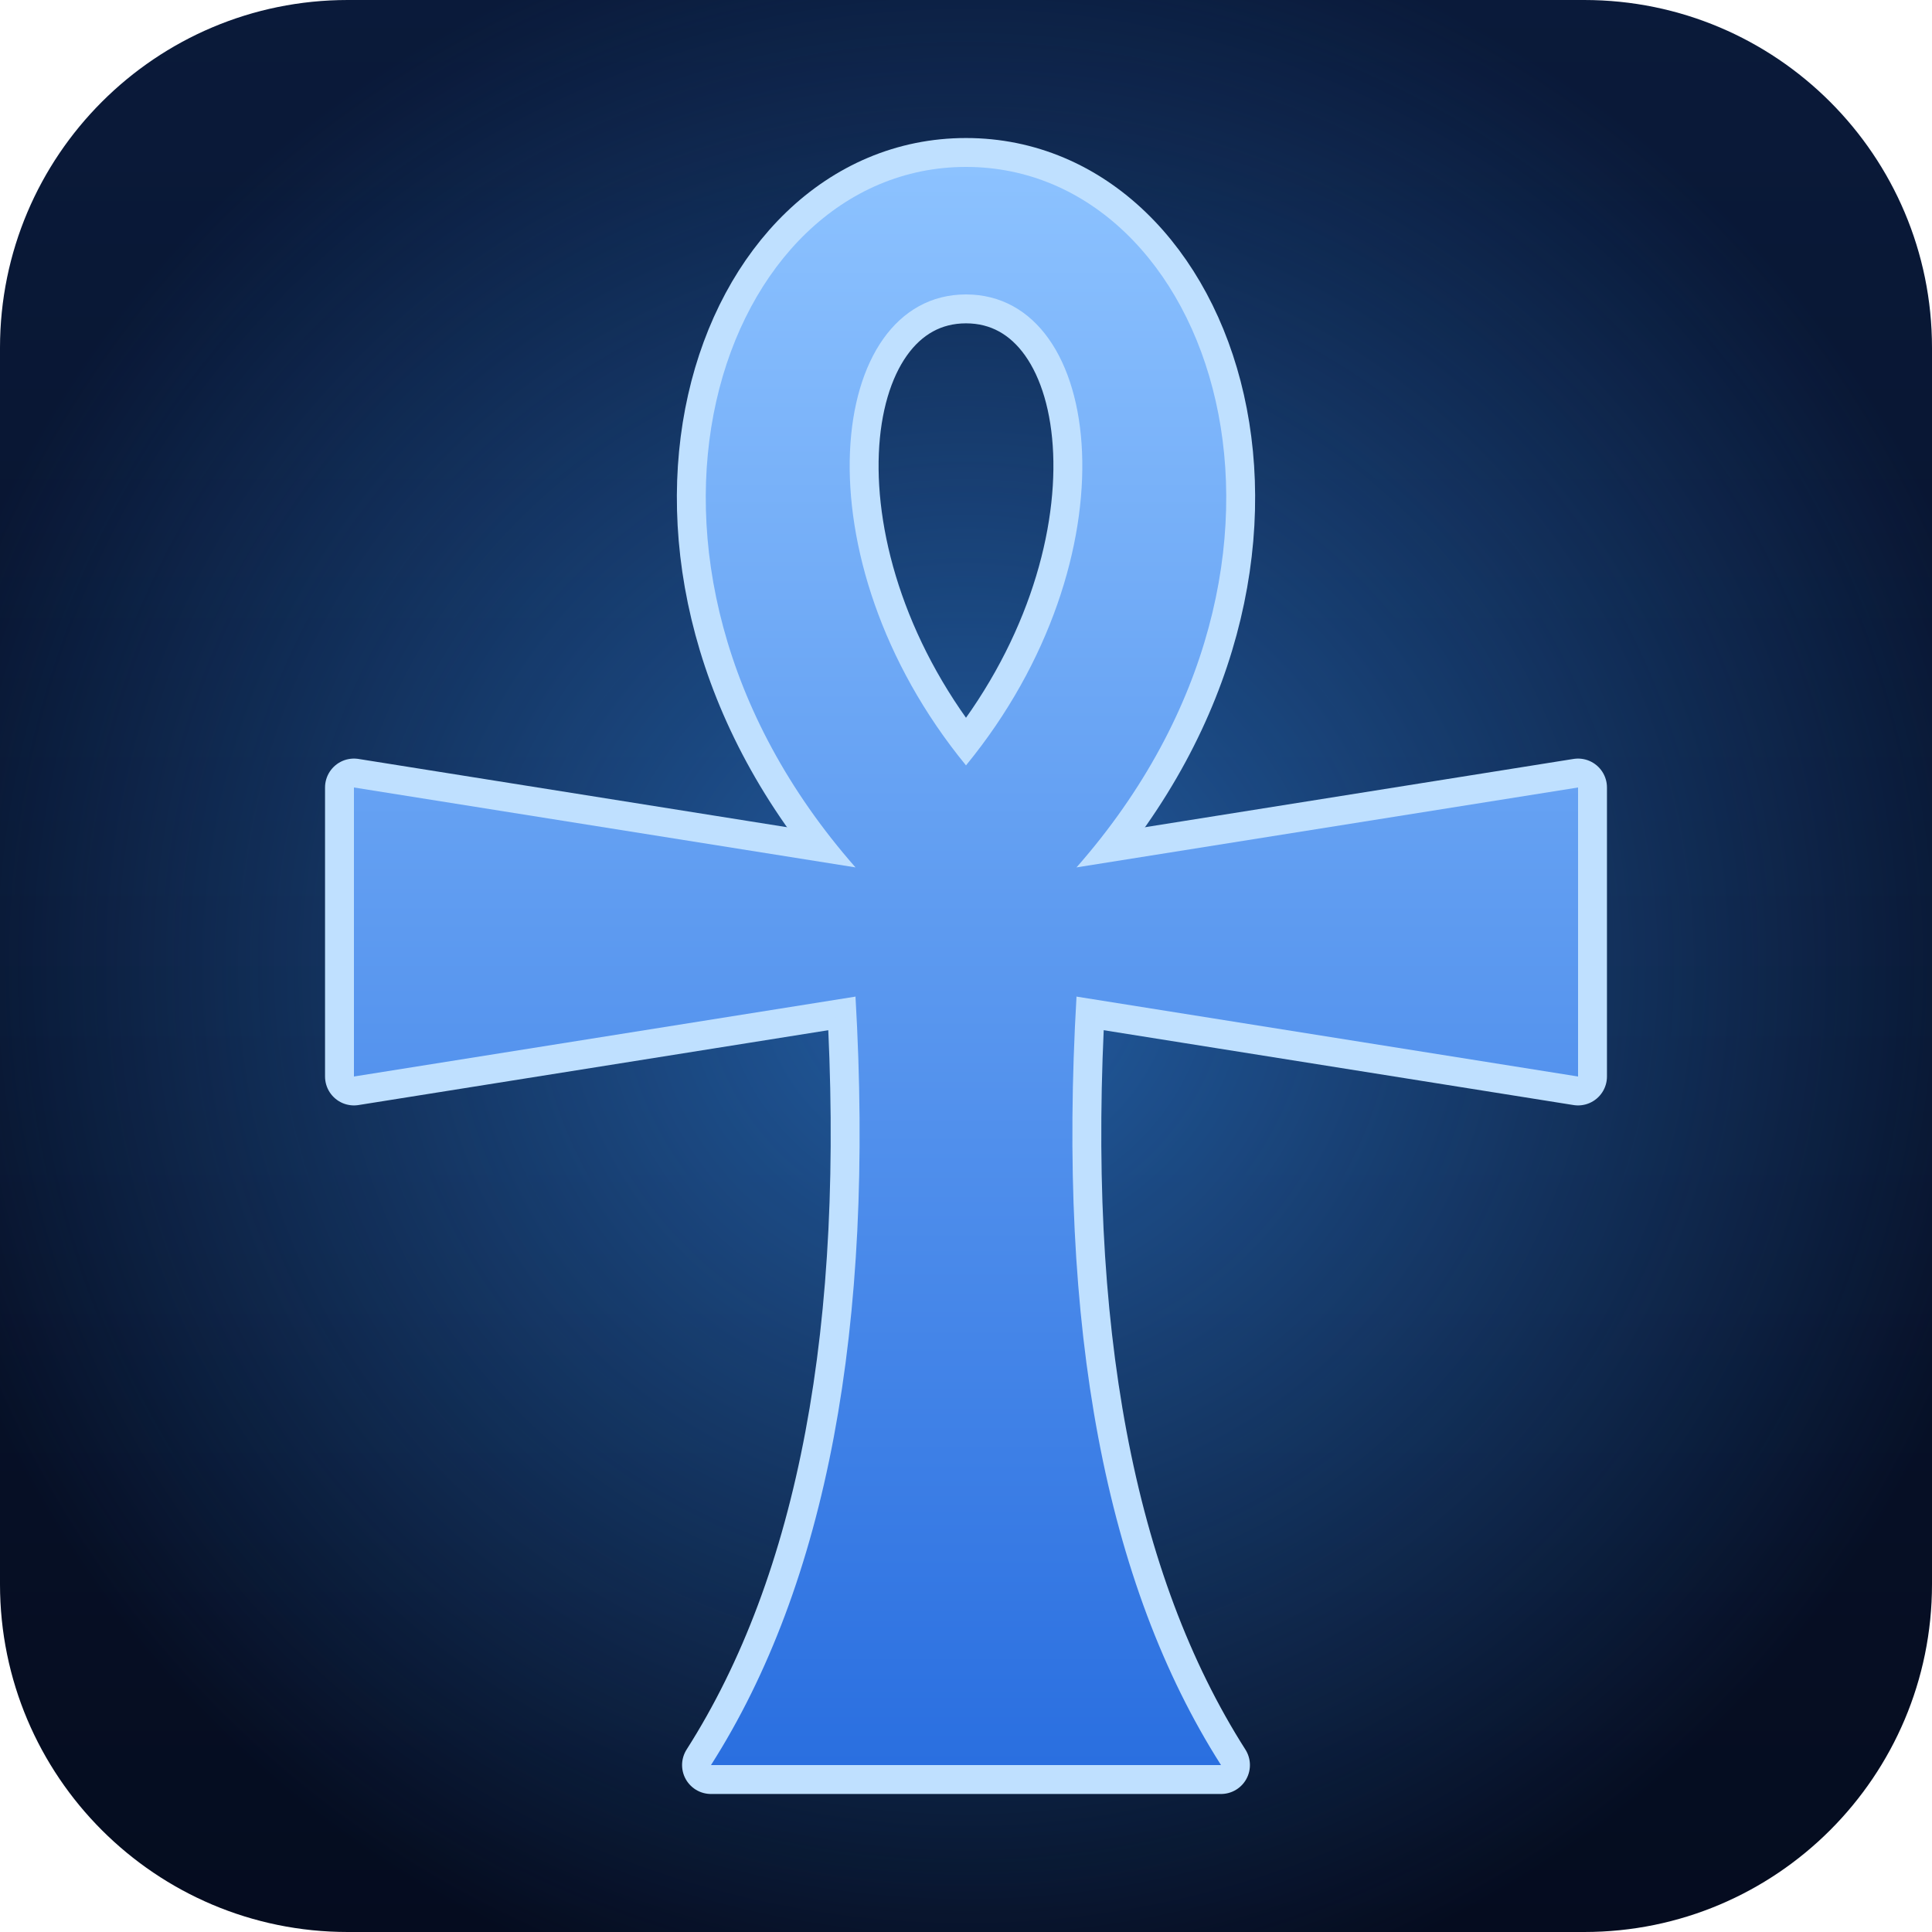
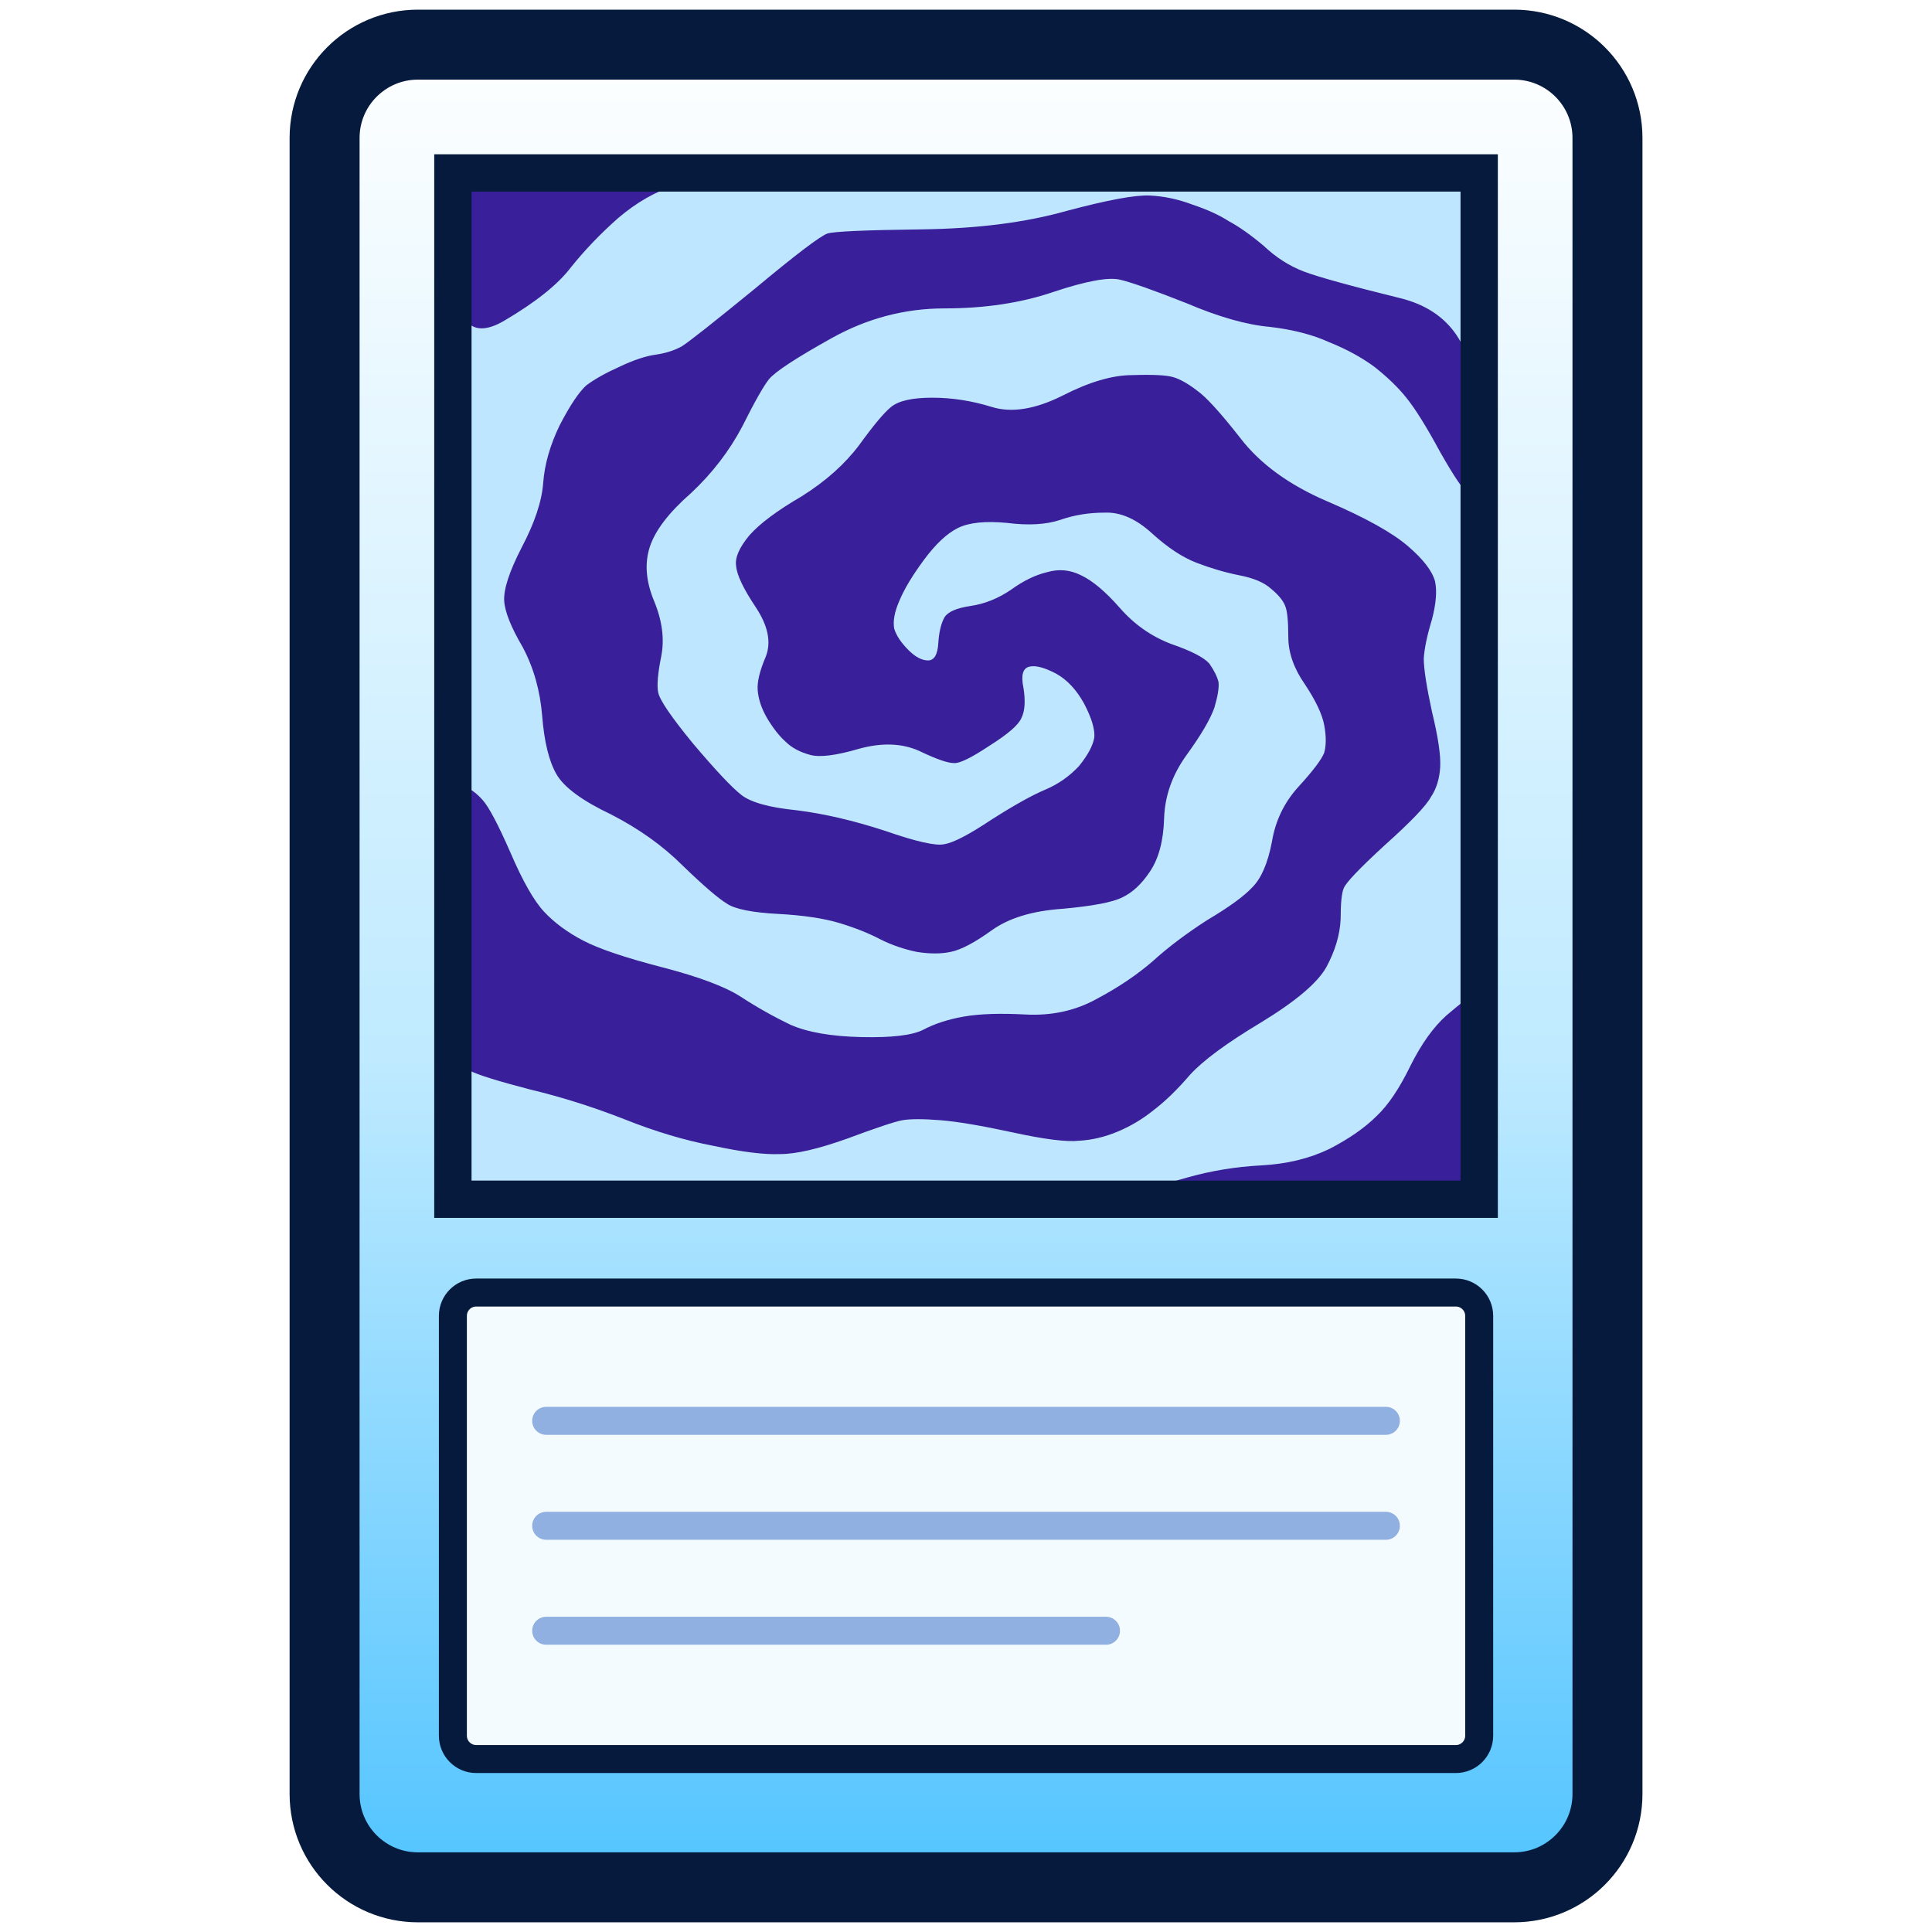
<svg xmlns="http://www.w3.org/2000/svg" viewBox="0 0 100 100" width="512" height="512">
  <defs>
-     <g id="ankh">
-       <path fill-rule="evenodd" d="M335,432 C175,250 255,20 400,20 C545,20 625,250 465,432 Z M400,372 C300,250 318,95 400,95 C482,95 500,250 400,372 Z" />
-       <polygon points="40,385 335,432 400,470 335,508 40,555" />
-       <polygon points="760,385 465,432 400,470 465,508 760,555" />
-       <path d="M335,508 L400,470 L465,508 Q448,800 550,960 L250,960 Q352,800 335,508 Z" />
-       <rect x="335" y="400" width="130" height="108" />
-     </g>
-     <linearGradient id="fill" gradientUnits="userSpaceOnUse" x1="0" y1="20" x2="0" y2="960">
-       <stop offset="0" stop-color="#8cc2ff" />
-       <stop offset="1" stop-color="#2a6fe0" />
+     <clipPath id="art">
+       <rect x="7" y="7" width="44" height="44" />
+     </clipPath>
+     <linearGradient id="body" x1="0" y1="0" x2="0" y2="1">
+       <stop offset="0" stop-color="#ffffff" />
+       <stop offset=".55" stop-color="#bfeaff" />
+       <stop offset="1" stop-color="#4fc3ff" />
    </linearGradient>
    <linearGradient id="bg" x1="0" y1="0" x2="0" y2="1">
      <stop offset="0" stop-color="#0a1a3a" />
      <stop offset="1" stop-color="#050c1f" />
    </linearGradient>
    <radialGradient id="glow" cx="50%" cy="50%" r="55%">
-       <stop offset="0" stop-color="#2f7fd8" stop-opacity=".7" />
+       <stop offset="0" stop-color="#2f7fd8" stop-opacity=".8" />
      <stop offset="1" stop-color="#2f7fd8" stop-opacity="0" />
    </radialGradient>
+     <filter id="halo" x="-30%" y="-30%" width="160%" height="160%">
+       <feDropShadow dx="0" dy="0" stdDeviation="2.5" flood-color="#2ab8ff" flood-opacity=".75" />
+     </filter>
+     <g id="card">
+       <rect x="1.5" y="1.5" width="55" height="79" rx="4" fill="url(#body)" stroke="#061a3d" stroke-width="3" />
+       <rect x="7" y="7" width="44" height="44" fill="#bfe6ff" />
+       <g clip-path="url(#art)">
+         <path d="M12.8 0.3Q0.8 0.3 0.5 1.6Q0.1 2.9 0.3 10.0Q0.4 17.1 5.0 14.4Q9.6 11.7 11.5 9.2Q13.5 6.7 16.1 4.4Q18.8 2.1 21.7 1.2Q24.7 0.4 12.8 0.3ZM67.9 2.2Q65.8 2.1 59.8 3.7Q53.8 5.4 45.6 5.5Q37.5 5.6 36.5 5.9Q35.4 6.3 29.4 11.3Q23.4 16.2 22.3 16.9Q21.2 17.5 19.8 17.7Q18.3 17.9 16.2 18.9Q14.2 19.8 13.0 20.7Q11.9 21.7 10.4 24.6Q9.0 27.5 8.8 30.2Q8.6 32.9 6.7 36.5Q4.9 40.0 5.0 41.7Q5.1 43.3 6.8 46.2Q8.4 49.2 8.7 52.9Q9.0 56.7 10.1 58.6Q11.2 60.5 15.4 62.5Q19.5 64.6 22.4 67.5Q25.4 70.4 26.7 71.2Q27.9 72.0 31.7 72.2Q35.4 72.4 37.7 73.1Q40.0 73.8 41.7 74.7Q43.3 75.5 45.2 75.9Q47.1 76.2 48.5 75.9Q50.0 75.6 52.5 73.8Q55.0 72.0 59.4 71.7Q63.8 71.3 65.2 70.6Q66.7 69.9 67.9 68.1Q69.2 66.2 69.3 62.9Q69.4 59.6 71.5 56.7Q73.6 53.8 74.2 52.1Q74.7 50.4 74.6 49.6Q74.4 48.8 73.7 47.8Q72.9 46.9 70.0 45.9Q67.1 44.8 65.0 42.4Q62.9 40.0 61.2 39.2Q59.6 38.4 57.9 38.9Q56.2 39.3 54.4 40.6Q52.5 41.9 50.4 42.2Q48.4 42.5 47.9 43.3Q47.4 44.2 47.3 45.8Q47.2 47.5 46.3 47.5Q45.4 47.5 44.4 46.5Q43.3 45.4 43.0 44.4Q42.8 43.3 43.5 41.7Q44.2 40.0 45.9 37.7Q47.6 35.4 49.2 34.6Q50.8 33.8 54.0 34.1Q57.1 34.5 59.2 33.8Q61.2 33.1 63.5 33.1Q65.8 33.0 68.1 35.1Q70.4 37.2 72.5 38.0Q74.6 38.8 76.6 39.2Q78.7 39.6 79.7 40.5Q80.8 41.4 81.1 42.2Q81.4 42.9 81.4 45.2Q81.4 47.5 83.0 49.8Q84.6 52.2 84.9 53.8Q85.2 55.4 84.9 56.5Q84.5 57.5 82.4 59.8Q80.3 62.1 79.8 65.2Q79.2 68.3 77.9 69.6Q76.7 70.9 73.5 72.8Q70.4 74.8 68.2 76.8Q65.9 78.8 62.7 80.5Q59.6 82.2 55.8 82.0Q52.1 81.8 49.8 82.2Q47.5 82.6 45.8 83.5Q44.2 84.3 39.8 84.2Q35.4 84.1 32.9 83.0Q30.4 81.8 28.1 80.3Q25.8 78.8 20.4 77.4Q15.0 76.0 12.7 74.8Q10.4 73.6 8.9 72.0Q7.4 70.4 5.6 66.2Q3.8 62.1 2.9 61.1Q2.1 60.2 1.2 59.8Q0.4 59.5 0.4 73.1Q0.4 86.8 1.7 87.5Q2.9 88.1 7.5 89.3Q12.1 90.4 16.7 92.2Q21.2 94.0 25.4 94.8Q29.6 95.7 31.9 95.6Q34.2 95.6 38.4 94.1Q42.7 92.5 43.8 92.3Q45.0 92.1 47.5 92.3Q50.0 92.5 54.6 93.5Q59.2 94.5 61.0 94.3Q62.9 94.2 64.8 93.4Q66.7 92.6 68.3 91.3Q70.0 90.0 71.8 87.9Q73.7 85.8 78.7 82.8Q83.8 79.7 85.1 77.4Q86.4 75.0 86.5 72.7Q86.5 70.4 86.8 69.7Q87.1 68.9 90.8 65.5Q94.6 62.1 95.3 60.8Q96.1 59.6 96.2 57.9Q96.3 56.2 95.4 52.5Q94.6 48.8 94.6 47.3Q94.7 45.8 95.4 43.5Q96.0 41.2 95.7 39.8Q95.3 38.3 93.1 36.4Q90.8 34.4 85.2 32.0Q79.6 29.6 76.7 25.8Q73.8 22.1 72.5 21.2Q71.2 20.2 70.2 19.9Q69.2 19.6 66.2 19.7Q63.3 19.7 59.4 21.7Q55.4 23.7 52.5 22.8Q49.6 21.9 46.7 21.9Q43.8 21.9 42.7 22.8Q41.7 23.6 39.6 26.5Q37.5 29.3 34.0 31.5Q30.4 33.6 28.9 35.3Q27.4 37.1 27.6 38.3Q27.7 39.6 29.5 42.3Q31.3 45.0 30.5 47.1Q29.6 49.2 29.7 50.4Q29.8 51.7 30.6 53.1Q31.5 54.6 32.4 55.4Q33.3 56.3 34.8 56.7Q36.2 57.1 39.6 56.1Q42.9 55.2 45.4 56.3Q47.9 57.5 48.8 57.5Q49.6 57.6 52.3 55.8Q55.0 54.1 55.4 53.1Q55.9 52.1 55.6 50.2Q55.2 48.3 56.2 48.1Q57.1 47.9 58.8 48.8Q60.4 49.7 61.5 51.7Q62.6 53.8 62.5 55.0Q62.3 56.2 61.0 57.8Q59.6 59.3 57.7 60.1Q55.8 60.9 52.5 63.0Q49.2 65.2 47.9 65.4Q46.7 65.7 42.1 64.1Q37.5 62.6 33.5 62.1Q29.5 61.7 28.1 60.6Q26.7 59.5 23.4 55.6Q20.2 51.7 20.0 50.6Q19.8 49.6 20.3 47.1Q20.8 44.6 19.6 41.7Q18.4 38.8 19.2 36.4Q20.0 34.0 23.2 31.2Q26.3 28.3 28.2 24.7Q30.0 21.1 30.8 20.1Q31.7 19.0 36.9 16.1Q42.1 13.2 47.9 13.2Q53.8 13.2 58.5 11.6Q63.3 10.0 65.0 10.4Q66.7 10.8 71.5 12.7Q76.2 14.7 79.6 15.0Q83.0 15.4 85.4 16.5Q87.9 17.5 89.8 18.9Q91.7 20.4 92.9 21.9Q94.2 23.5 96.2 27.2Q98.3 30.9 99.0 31.3Q99.6 31.8 99.6 22.9Q99.6 14.0 92.3 12.2Q85.0 10.4 82.9 9.6Q80.8 8.8 79.0 7.1Q77.1 5.5 75.6 4.7Q74.2 3.8 72.1 3.1Q70.0 2.3 67.9 2.2ZM99.2 80.2Q98.8 80.4 96.8 82.1Q94.9 83.8 93.3 87.0Q91.7 90.3 90.0 91.9Q88.3 93.6 85.4 95.1Q82.5 96.5 78.8 96.7Q75.0 96.9 71.5 97.9Q67.9 98.9 67.1 99.3Q66.3 99.6 66.9 99.7Q67.5 99.8 82.6 99.7Q97.7 99.6 98.6 98.6Q99.6 97.5 99.7 96.9Q99.9 96.2 99.9 88.8Q99.9 81.2 99.7 80.7Q99.6 80.1 99.2 80.2ZM1.9 99.0Q0.4 98.3 0.4 99.1Q0.4 99.9 1.9 99.8Q3.3 99.7 1.9 99.0Z" transform="translate(7 7) scale(.44)" fill="#3a1f9a" fill-rule="evenodd" />
+       </g>
+       <rect x="7" y="7" width="44" height="44" fill="none" stroke="#061a3d" stroke-width="1.6" />
+       <rect x="7" y="55" width="44" height="20" rx="1" fill="#f4fbff" stroke="#061a3d" stroke-width="1.2" />
+       <g stroke="#8fb0e0" stroke-width="1.2" stroke-linecap="round">
+         <line x1="11" y1="60.5" x2="47" y2="60.5" />
+         <line x1="11" y1="65" x2="47" y2="65" />
+         <line x1="11" y1="69.5" x2="35" y2="69.5" />
+       </g>
+     </g>
  </defs>
-   <rect width="100" height="100" rx="18" fill="url(#bg)" />
-   <rect width="100" height="100" rx="18" fill="url(#glow)" />
-   <g transform="translate(50 50) scale(0.088) translate(-400 -490)">
-     <use href="#ankh" fill="#bfe0ff" stroke="#bfe0ff" stroke-width="34" stroke-linejoin="round" />
-     <use href="#ankh" fill="url(#fill)" />
-   </g>
+   <use href="#card" transform="translate(14.99 0.50) scale(1.2073)" />
</svg>
